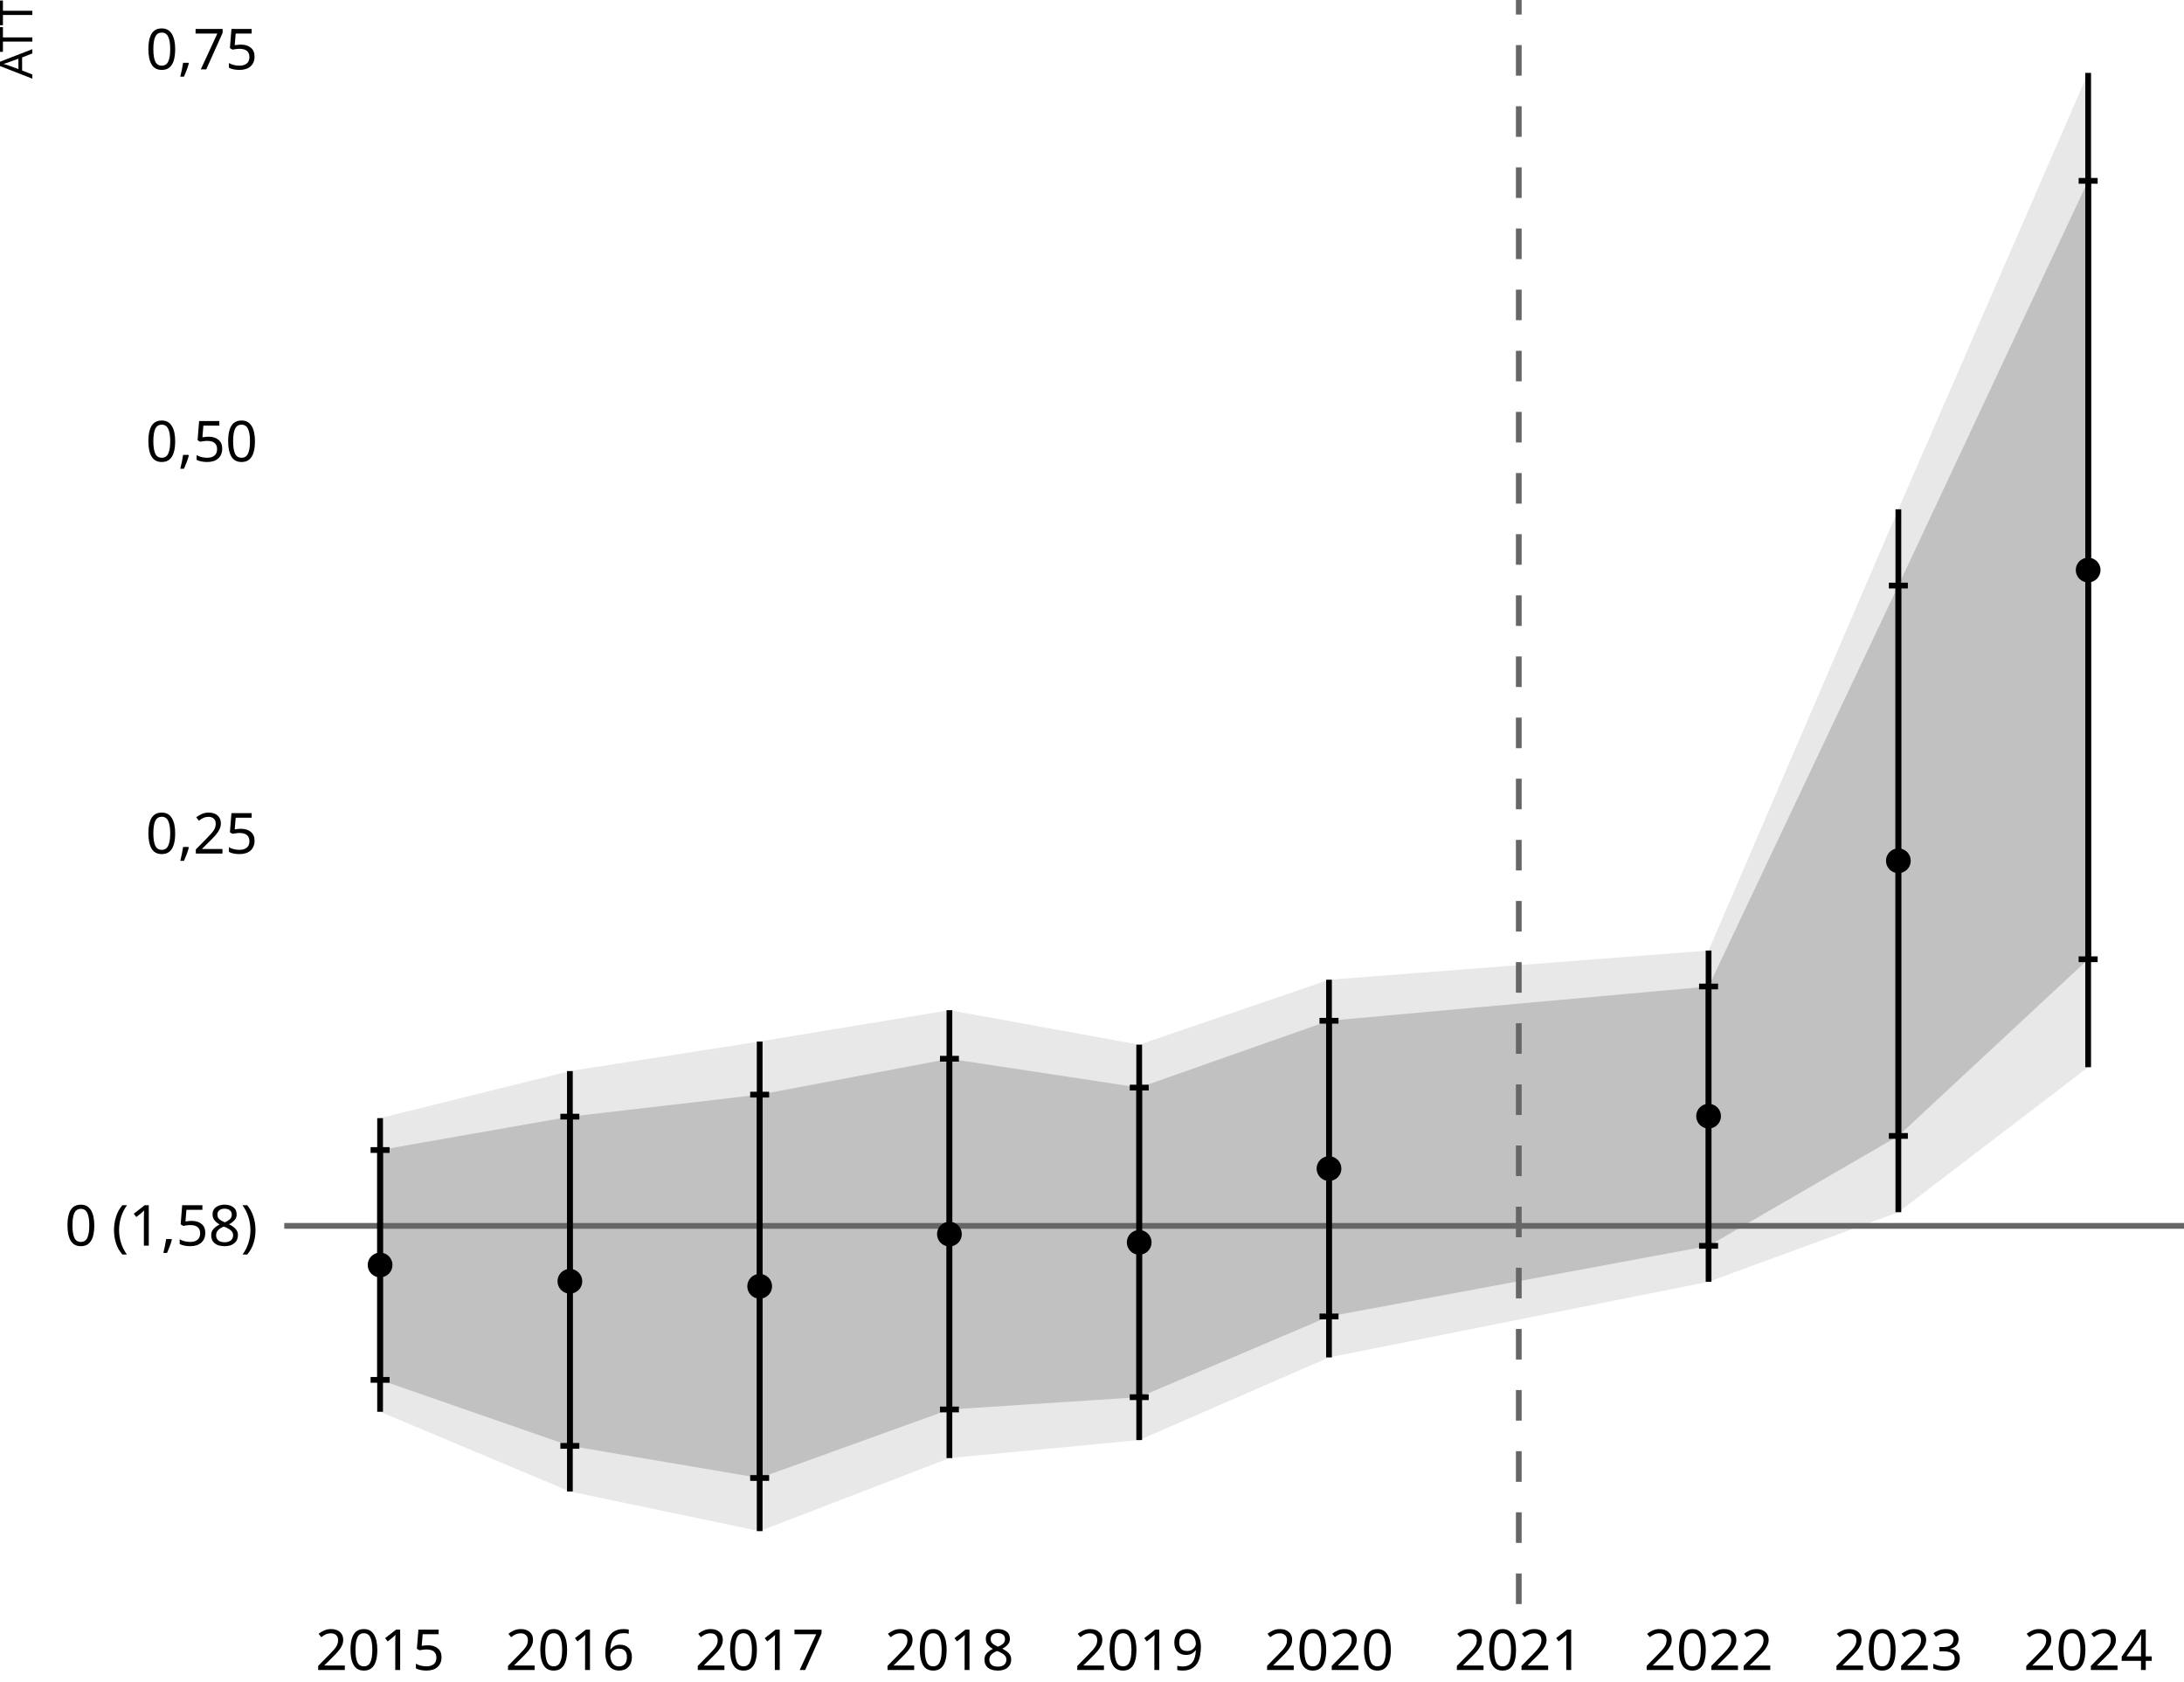
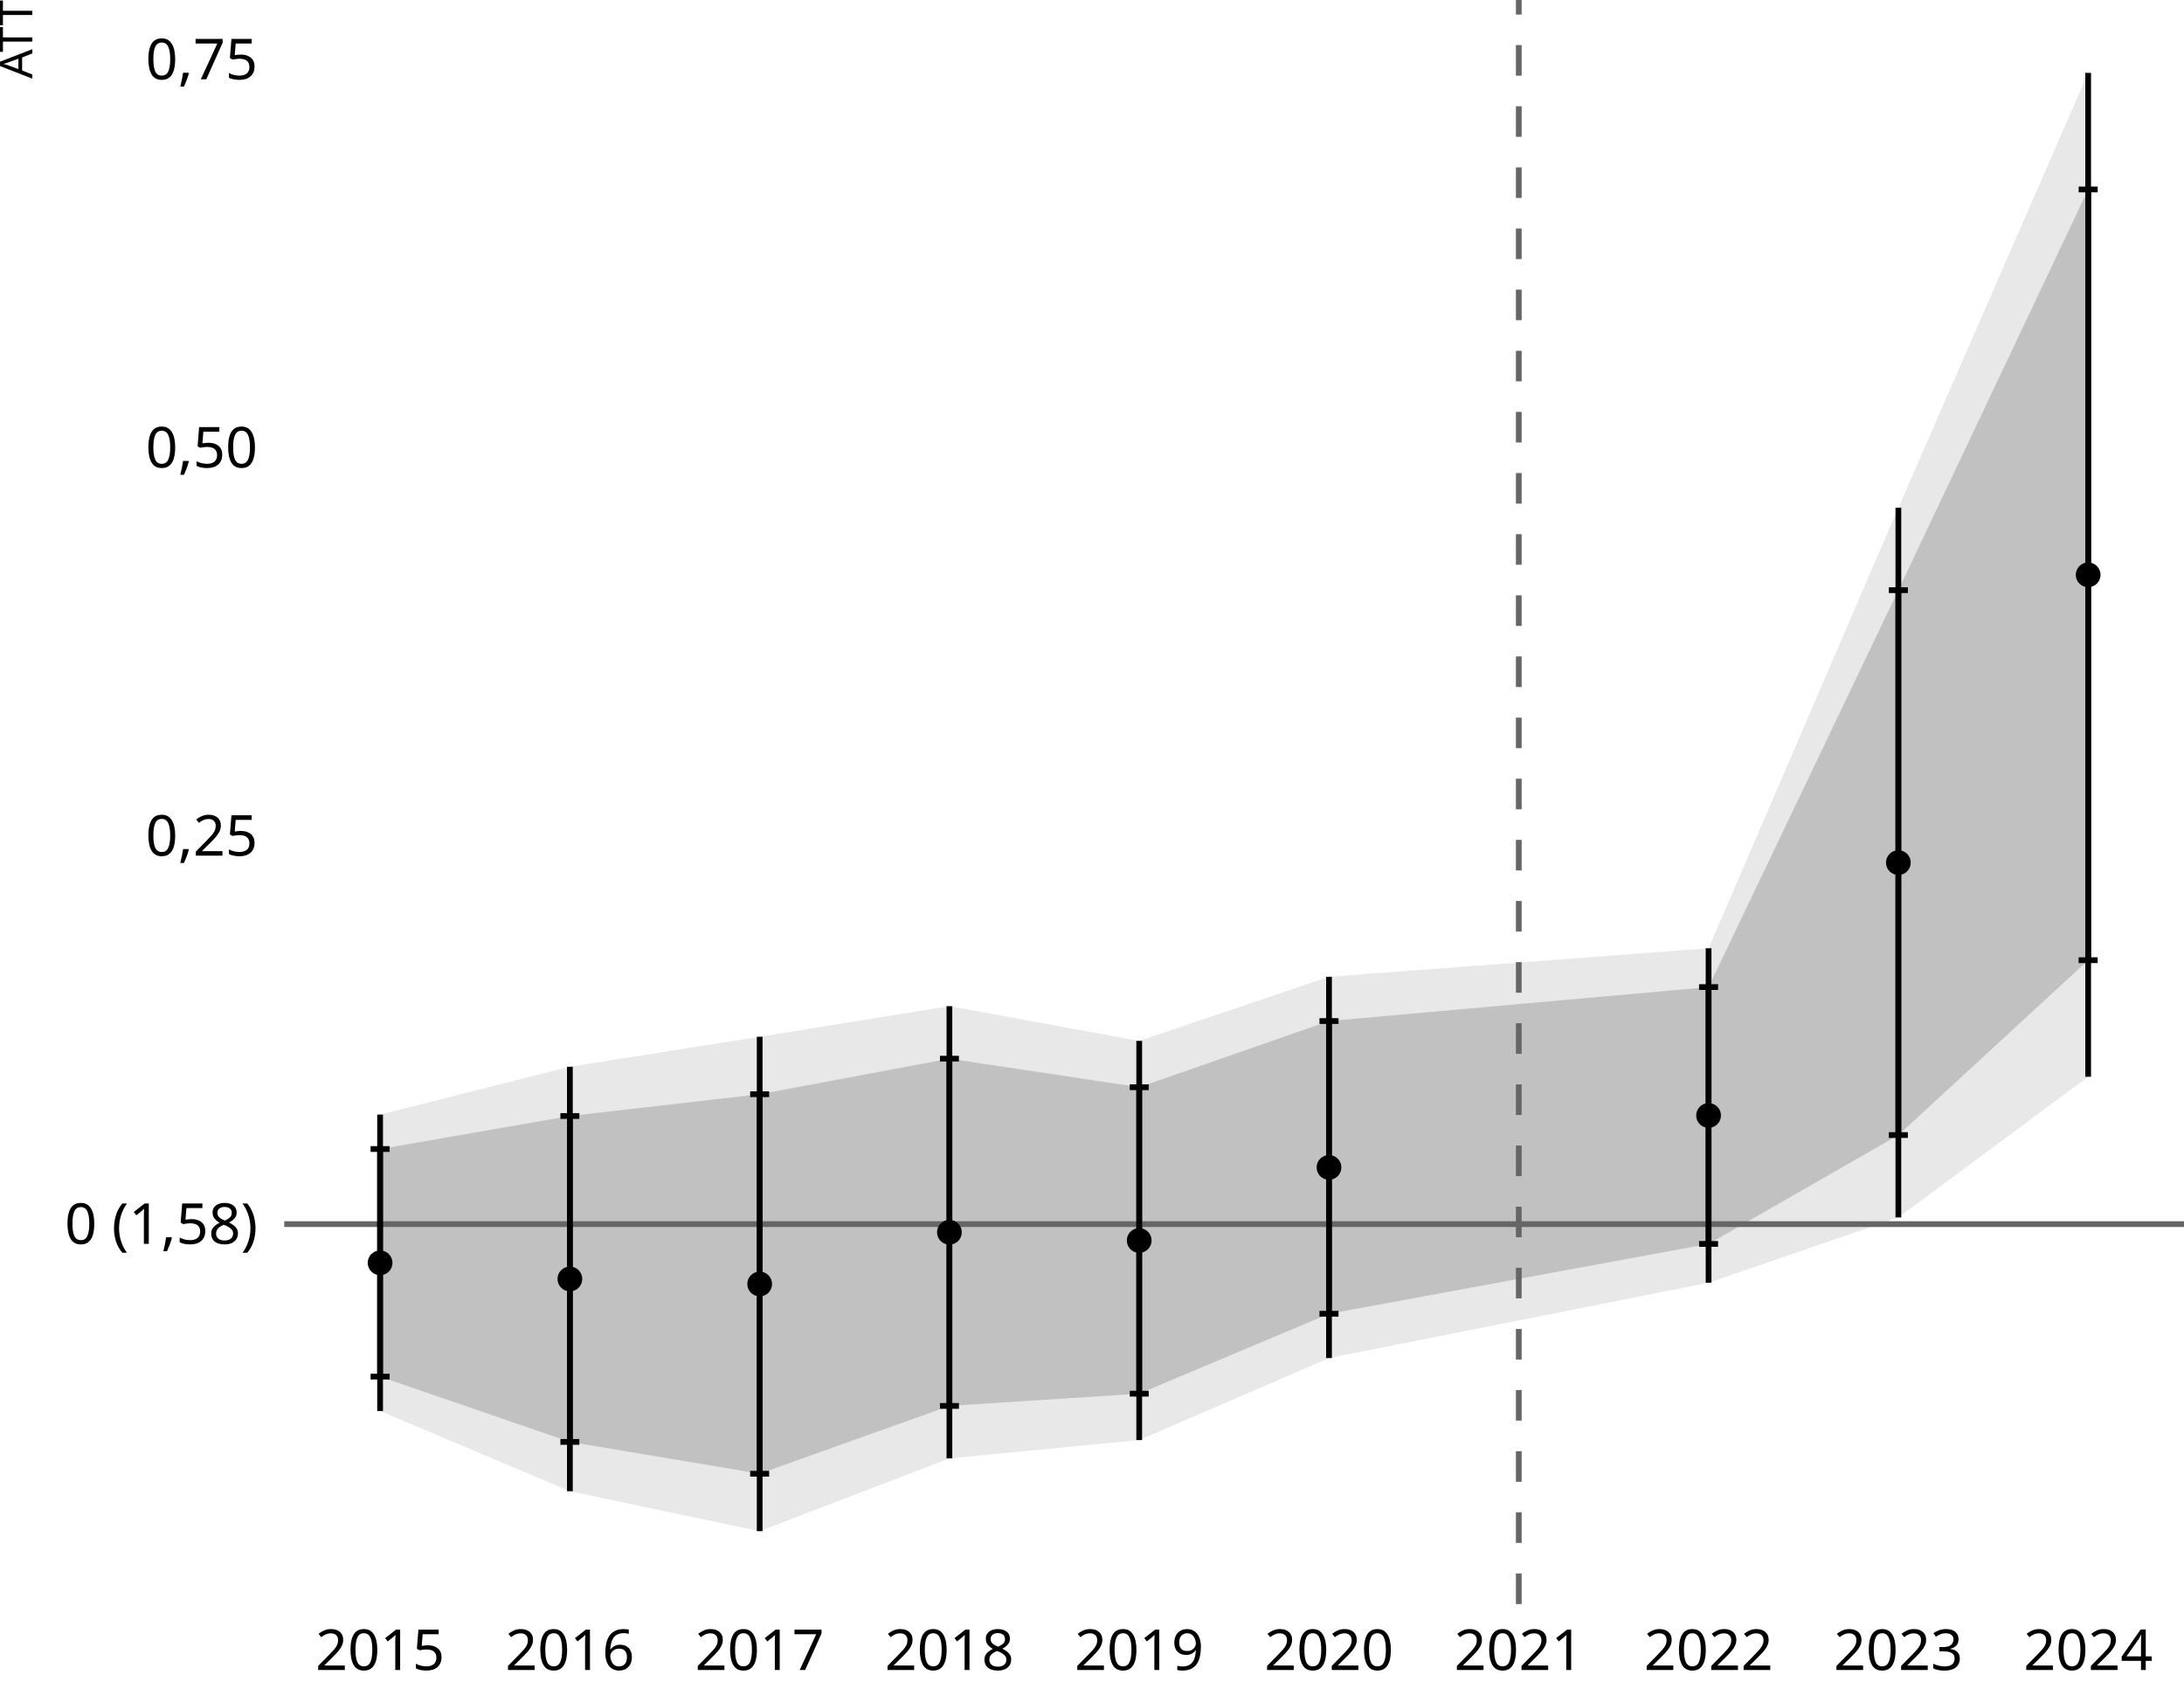
<svg xmlns="http://www.w3.org/2000/svg" width="425.20pt" height="327.40pt" viewBox="0 0 425.20 327.40">
  <g class="svglite">
    <defs>
      <style type="text/css">
    .svglite line, .svglite polyline, .svglite polygon, .svglite path, .svglite rect, .svglite circle {
      fill: none;
      stroke: #000000;
      stroke-linecap: round;
      stroke-linejoin: round;
      stroke-miterlimit: 10.00;
    }
    .svglite text {
      white-space: pre;
    }
    .svglite g.glyphgroup path {
      fill: inherit;
      stroke: none;
    }
  </style>
    </defs>
    <rect width="100%" height="100%" style="stroke: none; fill: #FFFFFF;" />
    <defs>
      <clipPath id="cpMC4wMHw0MjUuMjB8MC4wMHwzMjcuNDA=">
        <rect x="0.00" y="0.00" width="425.20" height="327.40" />
      </clipPath>
    </defs>
    <g clip-path="url(#cpMC4wMHw0MjUuMjB8MC4wMHwzMjcuNDA=)">
      <rect x="0" y="0.00" width="425.20" height="327.40" style="stroke-width: 1.12; stroke: none; fill: #FFFFFF;" />
    </g>
    <defs>
      <clipPath id="cpNTUuMzR8NDI1LjIwfDAuMDB8MzEyLjIz">
        <rect x="55.34" y="0.00" width="369.86" height="312.23" />
      </clipPath>
    </defs>
    <g clip-path="url(#cpNTUuMzR8NDI1LjIwfDAuMDB8MzEyLjIz)">
-       <line x1="55.34" y1="238.62" x2="425.20" y2="238.62" style="stroke-width: 1.12; stroke: #666666; stroke-linecap: butt;" />
+       <line x1="55.34" y1="238.28" x2="425.20" y2="238.28" style="stroke-width: 1.12; stroke: #666666; stroke-linecap: butt;" />
      <line x1="295.69" y1="312.23" x2="295.69" y2="0.00" style="stroke-width: 1.12; stroke: #666666; stroke-dasharray: 5.95,5.95; stroke-linecap: butt;" />
-       <polygon points="74.00,217.65 110.95,208.48 147.90,202.73 184.84,196.63 221.79,203.35 258.74,190.71 332.64,185.02 369.59,99.13 406.54,14.19 406.54,207.73 369.59,235.96 332.64,249.50 258.74,264.23 221.79,280.31 184.84,283.82 147.90,298.04 110.95,290.32 74.00,274.80 " style="stroke-width: 0.00; stroke: none; stroke-linecap: butt; fill: #666666; fill-opacity: 0.15;" />
-       <polyline points="74.00,217.65 110.95,208.48 147.90,202.73 184.84,196.63 221.79,203.35 258.74,190.71 332.64,185.02 369.59,99.13 406.54,14.19 " style="stroke-width: 1.12; stroke: none; stroke-linecap: butt;" />
-       <polyline points="406.54,207.73 369.59,235.96 332.64,249.50 258.74,264.23 221.79,280.31 184.84,283.82 147.90,298.04 110.95,290.32 74.00,274.80 " style="stroke-width: 1.12; stroke: none; stroke-linecap: butt;" />
-       <polyline points="74.00,217.65 74.00,217.65 " style="stroke-width: 1.12; stroke-linecap: butt;" />
-       <polyline points="74.00,217.65 74.00,274.80 " style="stroke-width: 1.12; stroke-linecap: butt;" />
-       <polyline points="74.00,274.80 74.00,274.80 " style="stroke-width: 1.12; stroke-linecap: butt;" />
-       <polyline points="110.95,208.48 110.95,208.48 " style="stroke-width: 1.12; stroke-linecap: butt;" />
-       <polyline points="110.95,208.48 110.95,290.32 " style="stroke-width: 1.12; stroke-linecap: butt;" />
-       <polyline points="110.95,290.32 110.95,290.32 " style="stroke-width: 1.12; stroke-linecap: butt;" />
-       <polyline points="147.90,202.73 147.90,202.73 " style="stroke-width: 1.12; stroke-linecap: butt;" />
-       <polyline points="147.90,202.73 147.90,298.04 " style="stroke-width: 1.12; stroke-linecap: butt;" />
+       <polygon points="74.00,216.95 110.95,207.64 147.90,201.81 184.84,195.85 221.79,202.61 258.74,190.13 332.64,184.58 369.59,98.84 406.54,14.19 406.54,209.59 369.59,236.98 332.64,249.69 258.74,264.35 221.79,280.31 184.84,283.88 147.90,298.04 110.95,290.27 74.00,274.66 " style="stroke-width: 0.00; stroke: none; stroke-linecap: butt; fill: #666666; fill-opacity: 0.15;" />
+       <polyline points="74.00,216.95 110.95,207.64 147.90,201.81 184.84,195.85 221.79,202.61 258.74,190.13 332.64,184.58 369.59,98.84 406.54,14.19 " style="stroke-width: 1.12; stroke: none; stroke-linecap: butt;" />
+       <polyline points="406.54,209.59 369.59,236.98 332.64,249.69 258.74,264.35 221.79,280.31 184.84,283.88 147.90,298.04 110.95,290.27 74.00,274.66 " style="stroke-width: 1.12; stroke: none; stroke-linecap: butt;" />
+       <polyline points="74.00,216.95 74.00,216.95 " style="stroke-width: 1.12; stroke-linecap: butt;" />
+       <polyline points="74.00,216.95 74.00,274.66 " style="stroke-width: 1.12; stroke-linecap: butt;" />
+       <polyline points="74.00,274.66 74.00,274.66 " style="stroke-width: 1.12; stroke-linecap: butt;" />
+       <polyline points="110.95,207.64 110.95,207.64 " style="stroke-width: 1.12; stroke-linecap: butt;" />
+       <polyline points="110.95,207.64 110.95,290.27 " style="stroke-width: 1.12; stroke-linecap: butt;" />
+       <polyline points="110.95,290.27 110.95,290.27 " style="stroke-width: 1.12; stroke-linecap: butt;" />
+       <polyline points="147.90,201.81 147.90,201.81 " style="stroke-width: 1.12; stroke-linecap: butt;" />
+       <polyline points="147.90,201.81 147.90,298.04 " style="stroke-width: 1.12; stroke-linecap: butt;" />
      <polyline points="147.90,298.04 147.90,298.04 " style="stroke-width: 1.12; stroke-linecap: butt;" />
-       <polyline points="184.84,196.63 184.84,196.63 " style="stroke-width: 1.12; stroke-linecap: butt;" />
-       <polyline points="184.84,196.63 184.84,283.82 " style="stroke-width: 1.12; stroke-linecap: butt;" />
-       <polyline points="184.84,283.82 184.84,283.82 " style="stroke-width: 1.12; stroke-linecap: butt;" />
-       <polyline points="221.79,203.35 221.79,203.35 " style="stroke-width: 1.12; stroke-linecap: butt;" />
-       <polyline points="221.79,203.35 221.79,280.31 " style="stroke-width: 1.12; stroke-linecap: butt;" />
+       <polyline points="184.84,195.85 184.84,195.85 " style="stroke-width: 1.12; stroke-linecap: butt;" />
+       <polyline points="184.84,195.85 184.84,283.88 " style="stroke-width: 1.12; stroke-linecap: butt;" />
+       <polyline points="184.84,283.88 184.84,283.88 " style="stroke-width: 1.12; stroke-linecap: butt;" />
+       <polyline points="221.79,202.61 221.79,202.61 " style="stroke-width: 1.12; stroke-linecap: butt;" />
+       <polyline points="221.79,202.61 221.79,280.31 " style="stroke-width: 1.12; stroke-linecap: butt;" />
      <polyline points="221.79,280.31 221.79,280.31 " style="stroke-width: 1.12; stroke-linecap: butt;" />
-       <polyline points="258.74,190.71 258.74,190.71 " style="stroke-width: 1.12; stroke-linecap: butt;" />
-       <polyline points="258.74,190.71 258.74,264.23 " style="stroke-width: 1.12; stroke-linecap: butt;" />
-       <polyline points="258.74,264.23 258.74,264.23 " style="stroke-width: 1.12; stroke-linecap: butt;" />
-       <polyline points="332.64,185.02 332.64,185.02 " style="stroke-width: 1.12; stroke-linecap: butt;" />
-       <polyline points="332.64,185.02 332.64,249.50 " style="stroke-width: 1.12; stroke-linecap: butt;" />
-       <polyline points="332.64,249.50 332.64,249.50 " style="stroke-width: 1.12; stroke-linecap: butt;" />
-       <polyline points="369.59,99.13 369.59,99.13 " style="stroke-width: 1.12; stroke-linecap: butt;" />
-       <polyline points="369.59,99.13 369.59,235.96 " style="stroke-width: 1.12; stroke-linecap: butt;" />
-       <polyline points="369.59,235.96 369.59,235.96 " style="stroke-width: 1.12; stroke-linecap: butt;" />
+       <polyline points="258.74,190.13 258.74,190.13 " style="stroke-width: 1.12; stroke-linecap: butt;" />
+       <polyline points="258.74,190.13 258.74,264.35 " style="stroke-width: 1.12; stroke-linecap: butt;" />
+       <polyline points="258.74,264.35 258.74,264.35 " style="stroke-width: 1.12; stroke-linecap: butt;" />
+       <polyline points="332.64,184.58 332.64,184.58 " style="stroke-width: 1.12; stroke-linecap: butt;" />
+       <polyline points="332.64,184.58 332.64,249.69 " style="stroke-width: 1.12; stroke-linecap: butt;" />
+       <polyline points="332.64,249.69 332.64,249.69 " style="stroke-width: 1.12; stroke-linecap: butt;" />
+       <polyline points="369.59,98.84 369.59,98.84 " style="stroke-width: 1.12; stroke-linecap: butt;" />
+       <polyline points="369.59,98.84 369.59,236.98 " style="stroke-width: 1.12; stroke-linecap: butt;" />
+       <polyline points="369.59,236.98 369.59,236.98 " style="stroke-width: 1.12; stroke-linecap: butt;" />
      <polyline points="406.54,14.19 406.54,14.19 " style="stroke-width: 1.12; stroke-linecap: butt;" />
-       <polyline points="406.54,14.19 406.54,207.73 " style="stroke-width: 1.12; stroke-linecap: butt;" />
-       <polyline points="406.54,207.73 406.54,207.73 " style="stroke-width: 1.12; stroke-linecap: butt;" />
-       <polygon points="74.00,223.85 110.95,217.36 147.90,213.07 184.84,206.09 221.79,211.70 258.74,198.69 332.64,192.02 369.59,113.98 406.54,35.20 406.54,186.72 369.59,221.11 332.64,242.51 258.74,256.25 221.79,271.96 184.84,274.36 147.90,287.69 110.95,281.44 74.00,268.60 " style="stroke-width: 0.00; stroke: none; stroke-linecap: butt; fill: #666666; fill-opacity: 0.30;" />
-       <polyline points="74.00,223.85 110.95,217.36 147.90,213.07 184.84,206.09 221.79,211.70 258.74,198.69 332.64,192.02 369.59,113.98 406.54,35.20 " style="stroke-width: 1.12; stroke: none; stroke-linecap: butt;" />
-       <polyline points="406.54,186.72 369.59,221.11 332.64,242.51 258.74,256.25 221.79,271.96 184.84,274.36 147.90,287.69 110.95,281.44 74.00,268.60 " style="stroke-width: 1.12; stroke: none; stroke-linecap: butt;" />
-       <polyline points="72.15,223.85 75.85,223.85 " style="stroke-width: 1.12; stroke-linecap: butt;" />
-       <polyline points="74.00,223.85 74.00,268.60 " style="stroke-width: 1.12; stroke-linecap: butt;" />
-       <polyline points="72.15,268.60 75.85,268.60 " style="stroke-width: 1.12; stroke-linecap: butt;" />
-       <polyline points="109.10,217.36 112.79,217.36 " style="stroke-width: 1.12; stroke-linecap: butt;" />
-       <polyline points="110.95,217.36 110.95,281.44 " style="stroke-width: 1.12; stroke-linecap: butt;" />
-       <polyline points="109.10,281.44 112.79,281.44 " style="stroke-width: 1.12; stroke-linecap: butt;" />
-       <polyline points="146.05,213.07 149.74,213.07 " style="stroke-width: 1.12; stroke-linecap: butt;" />
-       <polyline points="147.90,213.07 147.90,287.69 " style="stroke-width: 1.12; stroke-linecap: butt;" />
-       <polyline points="146.05,287.69 149.74,287.69 " style="stroke-width: 1.12; stroke-linecap: butt;" />
-       <polyline points="183.00,206.09 186.69,206.09 " style="stroke-width: 1.12; stroke-linecap: butt;" />
-       <polyline points="184.84,206.09 184.84,274.36 " style="stroke-width: 1.12; stroke-linecap: butt;" />
-       <polyline points="183.00,274.36 186.69,274.36 " style="stroke-width: 1.12; stroke-linecap: butt;" />
-       <polyline points="219.95,211.70 223.64,211.70 " style="stroke-width: 1.12; stroke-linecap: butt;" />
-       <polyline points="221.79,211.70 221.79,271.96 " style="stroke-width: 1.12; stroke-linecap: butt;" />
-       <polyline points="219.95,271.96 223.64,271.96 " style="stroke-width: 1.12; stroke-linecap: butt;" />
-       <polyline points="256.89,198.69 260.59,198.69 " style="stroke-width: 1.12; stroke-linecap: butt;" />
-       <polyline points="258.74,198.69 258.74,256.25 " style="stroke-width: 1.12; stroke-linecap: butt;" />
-       <polyline points="256.89,256.25 260.59,256.25 " style="stroke-width: 1.12; stroke-linecap: butt;" />
-       <polyline points="330.79,192.02 334.49,192.02 " style="stroke-width: 1.12; stroke-linecap: butt;" />
-       <polyline points="332.64,192.02 332.64,242.51 " style="stroke-width: 1.12; stroke-linecap: butt;" />
-       <polyline points="330.79,242.51 334.49,242.51 " style="stroke-width: 1.12; stroke-linecap: butt;" />
-       <polyline points="367.74,113.98 371.44,113.98 " style="stroke-width: 1.12; stroke-linecap: butt;" />
-       <polyline points="369.59,113.98 369.59,221.11 " style="stroke-width: 1.12; stroke-linecap: butt;" />
-       <polyline points="367.74,221.11 371.44,221.11 " style="stroke-width: 1.12; stroke-linecap: butt;" />
-       <polyline points="404.69,35.20 408.39,35.20 " style="stroke-width: 1.12; stroke-linecap: butt;" />
-       <polyline points="406.54,35.20 406.54,186.72 " style="stroke-width: 1.12; stroke-linecap: butt;" />
-       <polyline points="404.69,186.72 408.39,186.72 " style="stroke-width: 1.12; stroke-linecap: butt;" />
-       <circle cx="74.00" cy="246.23" r="2.04" style="stroke-width: 0.74; fill: #000000;" />
-       <circle cx="110.95" cy="249.40" r="2.04" style="stroke-width: 0.74; fill: #000000;" />
-       <circle cx="147.90" cy="250.38" r="2.04" style="stroke-width: 0.74; fill: #000000;" />
-       <circle cx="184.84" cy="240.22" r="2.04" style="stroke-width: 0.74; fill: #000000;" />
-       <circle cx="221.79" cy="241.83" r="2.04" style="stroke-width: 0.74; fill: #000000;" />
-       <circle cx="258.74" cy="227.47" r="2.04" style="stroke-width: 0.74; fill: #000000;" />
-       <circle cx="332.64" cy="217.26" r="2.04" style="stroke-width: 0.74; fill: #000000;" />
-       <circle cx="369.59" cy="167.55" r="2.04" style="stroke-width: 0.74; fill: #000000;" />
-       <circle cx="406.54" cy="110.96" r="2.04" style="stroke-width: 0.74; fill: #000000;" />
+       <polyline points="406.54,14.19 406.54,209.59 " style="stroke-width: 1.12; stroke-linecap: butt;" />
+       <polyline points="406.54,209.59 406.54,209.59 " style="stroke-width: 1.12; stroke-linecap: butt;" />
+       <polygon points="74.00,223.66 110.95,217.23 147.90,212.99 184.84,206.07 221.79,211.63 258.74,198.75 332.64,192.14 369.59,114.88 406.54,36.88 406.54,186.90 369.59,220.94 332.64,242.13 258.74,255.73 221.79,271.28 184.84,273.66 147.90,286.86 110.95,280.67 74.00,267.96 " style="stroke-width: 0.00; stroke: none; stroke-linecap: butt; fill: #666666; fill-opacity: 0.30;" />
+       <polyline points="74.00,223.66 110.95,217.23 147.90,212.99 184.84,206.07 221.79,211.63 258.74,198.75 332.64,192.14 369.59,114.88 406.54,36.88 " style="stroke-width: 1.12; stroke: none; stroke-linecap: butt;" />
+       <polyline points="406.54,186.90 369.59,220.94 332.64,242.13 258.74,255.73 221.79,271.28 184.84,273.66 147.90,286.86 110.95,280.67 74.00,267.96 " style="stroke-width: 1.12; stroke: none; stroke-linecap: butt;" />
+       <polyline points="72.15,223.66 75.85,223.66 " style="stroke-width: 1.12; stroke-linecap: butt;" />
+       <polyline points="74.00,223.66 74.00,267.96 " style="stroke-width: 1.12; stroke-linecap: butt;" />
+       <polyline points="72.15,267.96 75.85,267.96 " style="stroke-width: 1.12; stroke-linecap: butt;" />
+       <polyline points="109.10,217.23 112.79,217.23 " style="stroke-width: 1.12; stroke-linecap: butt;" />
+       <polyline points="110.95,217.23 110.95,280.67 " style="stroke-width: 1.12; stroke-linecap: butt;" />
+       <polyline points="109.10,280.67 112.79,280.67 " style="stroke-width: 1.12; stroke-linecap: butt;" />
+       <polyline points="146.05,212.99 149.74,212.99 " style="stroke-width: 1.12; stroke-linecap: butt;" />
+       <polyline points="147.90,212.99 147.90,286.86 " style="stroke-width: 1.12; stroke-linecap: butt;" />
+       <polyline points="146.05,286.86 149.74,286.86 " style="stroke-width: 1.12; stroke-linecap: butt;" />
+       <polyline points="183.00,206.07 186.69,206.07 " style="stroke-width: 1.12; stroke-linecap: butt;" />
+       <polyline points="184.84,206.07 184.84,273.66 " style="stroke-width: 1.12; stroke-linecap: butt;" />
+       <polyline points="183.00,273.66 186.69,273.66 " style="stroke-width: 1.12; stroke-linecap: butt;" />
+       <polyline points="219.95,211.63 223.64,211.63 " style="stroke-width: 1.12; stroke-linecap: butt;" />
+       <polyline points="221.79,211.63 221.79,271.28 " style="stroke-width: 1.12; stroke-linecap: butt;" />
+       <polyline points="219.95,271.28 223.64,271.28 " style="stroke-width: 1.12; stroke-linecap: butt;" />
+       <polyline points="256.89,198.75 260.59,198.75 " style="stroke-width: 1.12; stroke-linecap: butt;" />
+       <polyline points="258.74,198.75 258.74,255.73 " style="stroke-width: 1.12; stroke-linecap: butt;" />
+       <polyline points="256.89,255.73 260.59,255.73 " style="stroke-width: 1.12; stroke-linecap: butt;" />
+       <polyline points="330.79,192.14 334.49,192.14 " style="stroke-width: 1.12; stroke-linecap: butt;" />
+       <polyline points="332.64,192.14 332.64,242.13 " style="stroke-width: 1.12; stroke-linecap: butt;" />
+       <polyline points="330.79,242.13 334.49,242.13 " style="stroke-width: 1.12; stroke-linecap: butt;" />
+       <polyline points="367.74,114.88 371.44,114.88 " style="stroke-width: 1.12; stroke-linecap: butt;" />
+       <polyline points="369.59,114.88 369.59,220.94 " style="stroke-width: 1.12; stroke-linecap: butt;" />
+       <polyline points="367.74,220.94 371.44,220.94 " style="stroke-width: 1.12; stroke-linecap: butt;" />
+       <polyline points="404.69,36.88 408.39,36.88 " style="stroke-width: 1.12; stroke-linecap: butt;" />
+       <polyline points="406.54,36.88 406.54,186.90 " style="stroke-width: 1.12; stroke-linecap: butt;" />
+       <polyline points="404.69,186.90 408.39,186.90 " style="stroke-width: 1.12; stroke-linecap: butt;" />
+       <circle cx="74.00" cy="245.81" r="2.04" style="stroke-width: 0.74; fill: #000000;" />
+       <circle cx="110.95" cy="248.95" r="2.04" style="stroke-width: 0.74; fill: #000000;" />
+       <circle cx="147.90" cy="249.93" r="2.04" style="stroke-width: 0.74; fill: #000000;" />
+       <circle cx="184.84" cy="239.86" r="2.04" style="stroke-width: 0.74; fill: #000000;" />
+       <circle cx="221.79" cy="241.46" r="2.04" style="stroke-width: 0.74; fill: #000000;" />
+       <circle cx="258.74" cy="227.24" r="2.04" style="stroke-width: 0.74; fill: #000000;" />
+       <circle cx="332.64" cy="217.13" r="2.04" style="stroke-width: 0.74; fill: #000000;" />
+       <circle cx="369.59" cy="167.91" r="2.04" style="stroke-width: 0.74; fill: #000000;" />
+       <circle cx="406.54" cy="111.89" r="2.04" style="stroke-width: 0.74; fill: #000000;" />
    </g>
    <g clip-path="url(#cpMC4wMHw0MjUuMjB8MC4wMHwzMjcuNDA=)">
-       <text x="50.18" y="242.46" text-anchor="end" style="font-size: 11.00px; font-family: &quot;IBM Plex Serif&quot;;" textLength="39.12px" lengthAdjust="spacingAndGlyphs">0 (1,58)</text>
-       <text x="50.18" y="166.14" text-anchor="end" style="font-size: 11.00px; font-family: &quot;IBM Plex Serif&quot;;" textLength="22.73px" lengthAdjust="spacingAndGlyphs">0,25</text>
-       <text x="50.18" y="89.82" text-anchor="end" style="font-size: 11.00px; font-family: &quot;IBM Plex Serif&quot;;" textLength="22.73px" lengthAdjust="spacingAndGlyphs">0,50</text>
-       <text x="50.18" y="13.50" text-anchor="end" style="font-size: 11.00px; font-family: &quot;IBM Plex Serif&quot;;" textLength="22.73px" lengthAdjust="spacingAndGlyphs">0,75</text>
+       <text x="50.18" y="242.12" text-anchor="end" style="font-size: 11.00px; font-family: &quot;IBM Plex Serif&quot;;" textLength="39.12px" lengthAdjust="spacingAndGlyphs">0 (1,58)</text>
+       <text x="50.18" y="166.56" text-anchor="end" style="font-size: 11.00px; font-family: &quot;IBM Plex Serif&quot;;" textLength="22.73px" lengthAdjust="spacingAndGlyphs">0,25</text>
+       <text x="50.18" y="91.00" text-anchor="end" style="font-size: 11.00px; font-family: &quot;IBM Plex Serif&quot;;" textLength="22.73px" lengthAdjust="spacingAndGlyphs">0,50</text>
+       <text x="50.18" y="15.44" text-anchor="end" style="font-size: 11.00px; font-family: &quot;IBM Plex Serif&quot;;" textLength="22.73px" lengthAdjust="spacingAndGlyphs">0,75</text>
      <text x="74.00" y="325.07" text-anchor="middle" style="font-size: 11.00px; font-family: &quot;IBM Plex Serif&quot;;" textLength="26.38px" lengthAdjust="spacingAndGlyphs">2015</text>
      <text x="110.95" y="325.07" text-anchor="middle" style="font-size: 11.00px; font-family: &quot;IBM Plex Serif&quot;;" textLength="26.38px" lengthAdjust="spacingAndGlyphs">2016</text>
      <text x="147.90" y="325.07" text-anchor="middle" style="font-size: 11.00px; font-family: &quot;IBM Plex Serif&quot;;" textLength="26.38px" lengthAdjust="spacingAndGlyphs">2017</text>
      <text x="184.84" y="325.07" text-anchor="middle" style="font-size: 11.00px; font-family: &quot;IBM Plex Serif&quot;;" textLength="26.38px" lengthAdjust="spacingAndGlyphs">2018</text>
      <text x="221.79" y="325.07" text-anchor="middle" style="font-size: 11.00px; font-family: &quot;IBM Plex Serif&quot;;" textLength="26.38px" lengthAdjust="spacingAndGlyphs">2019</text>
      <text x="258.74" y="325.07" text-anchor="middle" style="font-size: 11.00px; font-family: &quot;IBM Plex Serif&quot;;" textLength="26.38px" lengthAdjust="spacingAndGlyphs">2020</text>
      <text x="295.69" y="325.07" text-anchor="middle" style="font-size: 11.00px; font-family: &quot;IBM Plex Serif&quot;;" textLength="26.38px" lengthAdjust="spacingAndGlyphs">2021</text>
      <text x="332.64" y="325.07" text-anchor="middle" style="font-size: 11.00px; font-family: &quot;IBM Plex Serif&quot;;" textLength="26.38px" lengthAdjust="spacingAndGlyphs">2022</text>
      <text x="369.59" y="325.07" text-anchor="middle" style="font-size: 11.00px; font-family: &quot;IBM Plex Serif&quot;;" textLength="26.38px" lengthAdjust="spacingAndGlyphs">2023</text>
      <text x="406.54" y="325.07" text-anchor="middle" style="font-size: 11.00px; font-family: &quot;IBM Plex Serif&quot;;" textLength="26.38px" lengthAdjust="spacingAndGlyphs">2024</text>
      <text transform="translate(6.29,0.00) rotate(-90)" text-anchor="end" style="font-size: 9.00px; font-family: &quot;IBM Plex Serif&quot;;" textLength="17.62px" lengthAdjust="spacingAndGlyphs">ATT</text>
    </g>
  </g>
</svg>
